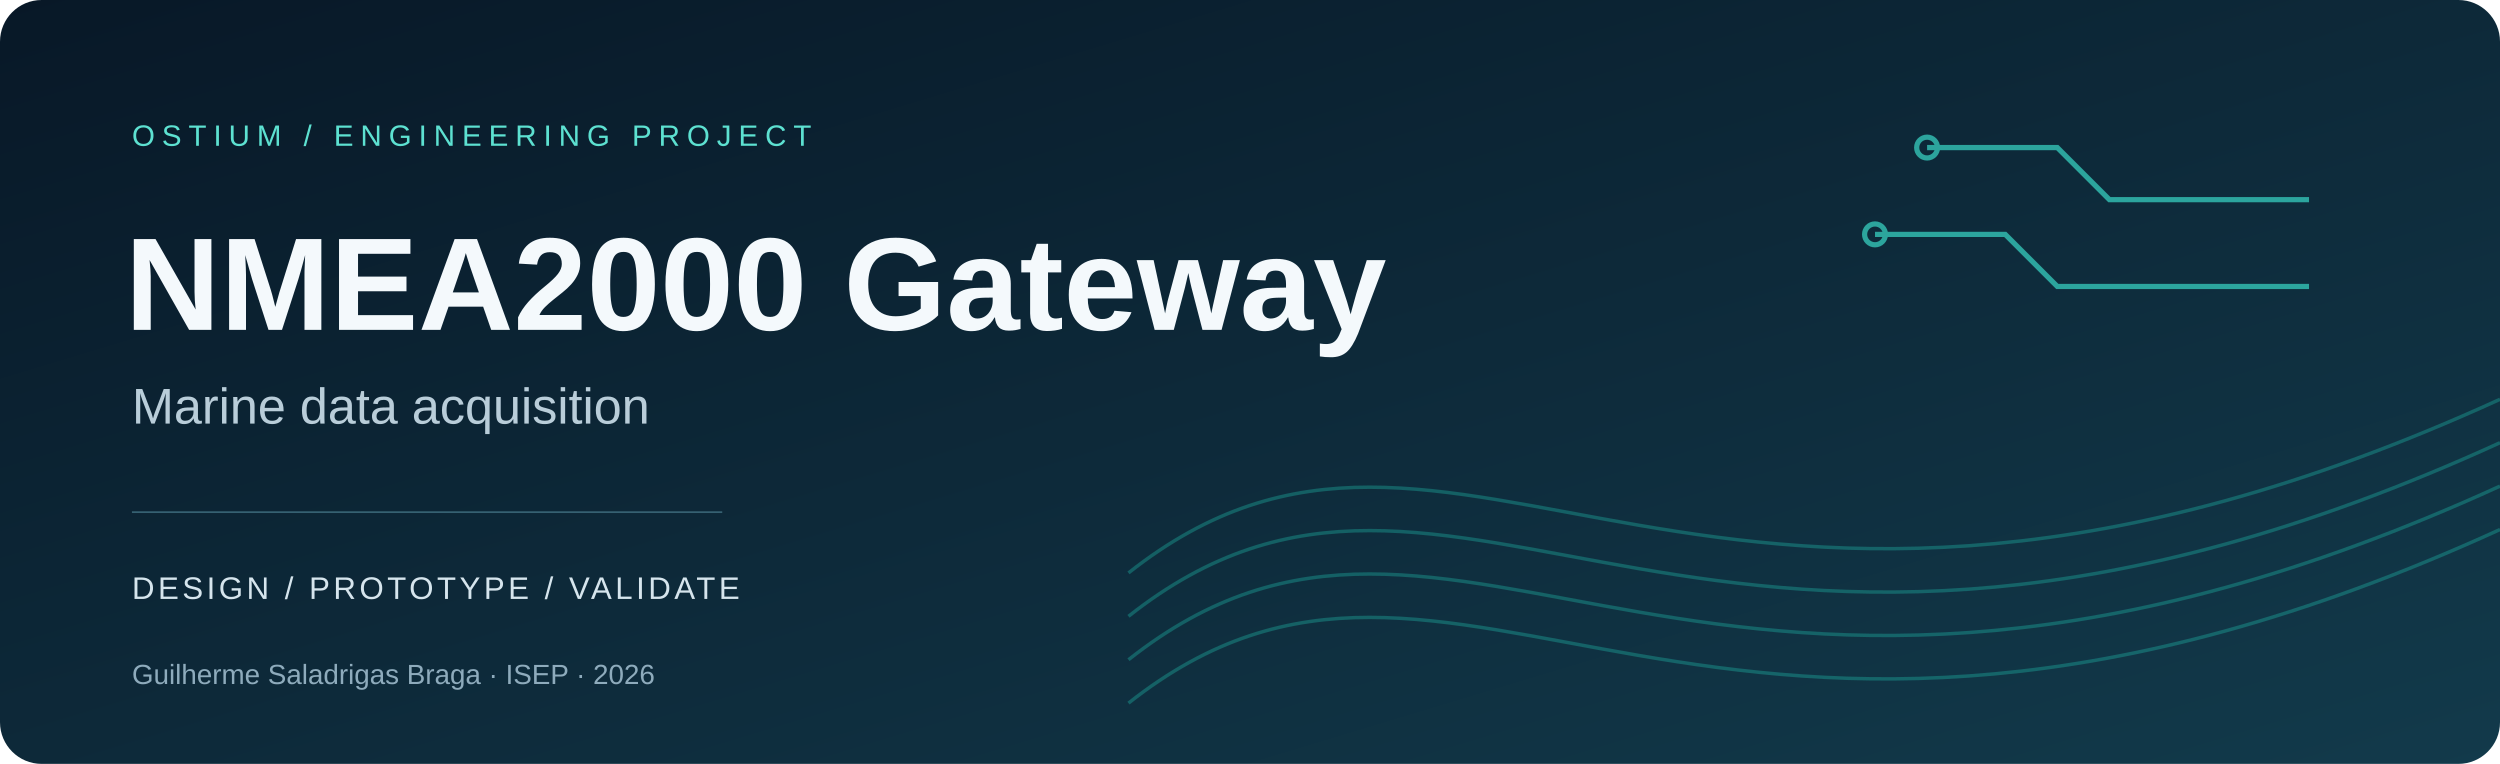
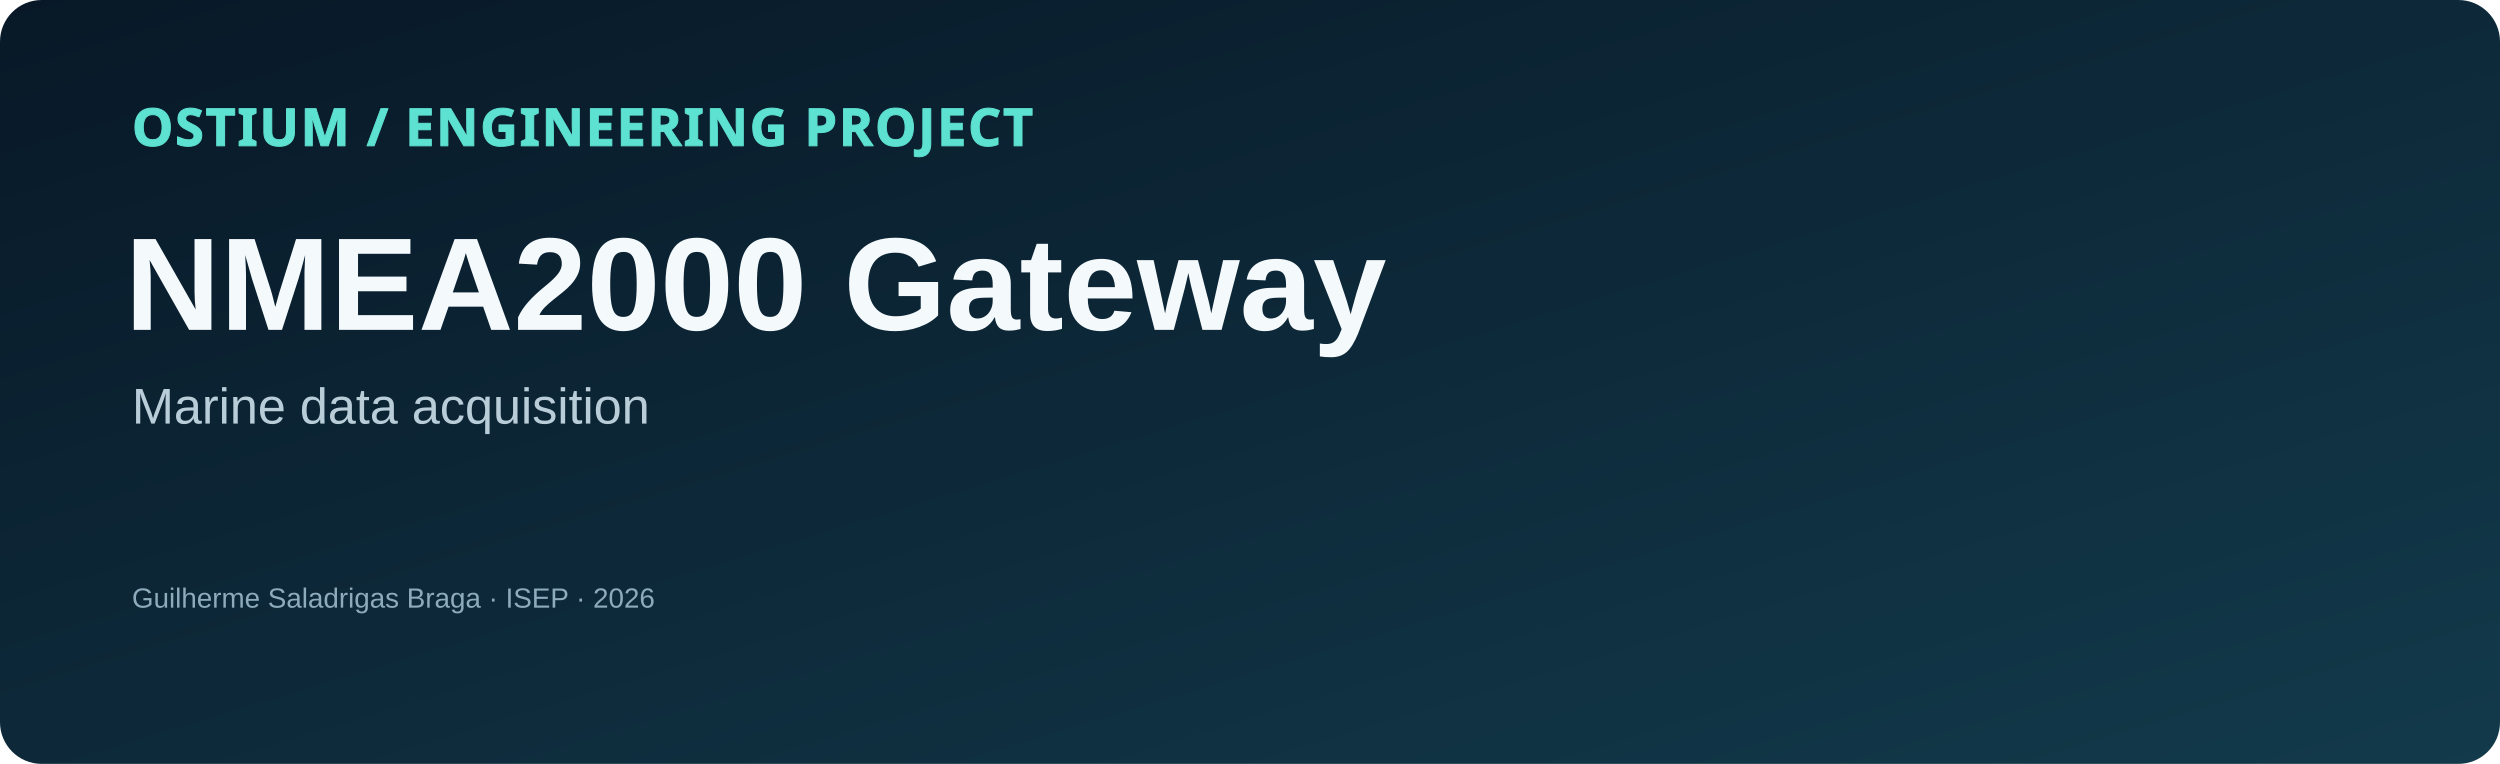
<svg xmlns="http://www.w3.org/2000/svg" width="1440" height="440" viewBox="0 0 1440 440" role="img" aria-labelledby="title desc">
  <defs>
    <linearGradient id="bg" x2="1" y2="1">
      <stop stop-color="#081827" />
      <stop offset="1" stop-color="#123a4b" />
    </linearGradient>
  </defs>
  <rect width="1440" height="440" rx="24" fill="url(#bg)" />
-   <g fill="none" stroke="#20d6c0" opacity=".3" stroke-width="2">
-     <path d="M650 330 C840 180 980 440 1440 230" />
-     <path d="M650 355 C840 205 980 465 1440 255" />
-     <path d="M650 380 C840 230 980 490 1440 280" />
-     <path d="M650 405 C840 255 980 515 1440 305" />
-   </g>
-   <g fill="none" stroke="#39d8c7" stroke-width="3" opacity=".7">
-     <path d="M1110 85h75l30 30h115M1080 135h75l30 30h145" />
-     <circle cx="1110" cy="85" r="6" />
-     <circle cx="1080" cy="135" r="6" />
-   </g>
  <g font-family="Arial, Helvetica, sans-serif">
-     <text x="76" y="84" font-size="17" letter-spacing="4" fill="#5de1d1">OSTIUM / ENGINEERING PROJECT</text>
+     <text x="76" y="84" font-family="Arial Rounded MT Bold, Nunito, Verdana, sans-serif" font-size="30" font-weight="900" letter-spacing="1" fill="#5de1d1" stroke="#5de1d1" stroke-width="0.6" stroke-linejoin="round">OSTIUM / ENGINEERING PROJECT</text>
    <text x="72" y="190" font-size="76" font-weight="700" fill="#f4f9fc">NMEA2000 Gateway</text>
    <text x="76" y="244" font-size="29" fill="#b9cdd9">Marine data acquisition</text>
-     <path d="M76 295h340" stroke="#366172" />
-     <text x="76" y="345" font-size="18" letter-spacing="2" fill="#d6e5ed">DESIGN / PROTOTYPE / VALIDATE</text>
-     <text x="76" y="394" font-size="16" fill="#8eabbc">Guilherme Saladrigas Braga · ISEP · 2026</text>
+     <text x="76" y="350" font-size="16" fill="#8eabbc">Guilherme Saladrigas Braga · ISEP · 2026</text>
  </g>
</svg>
